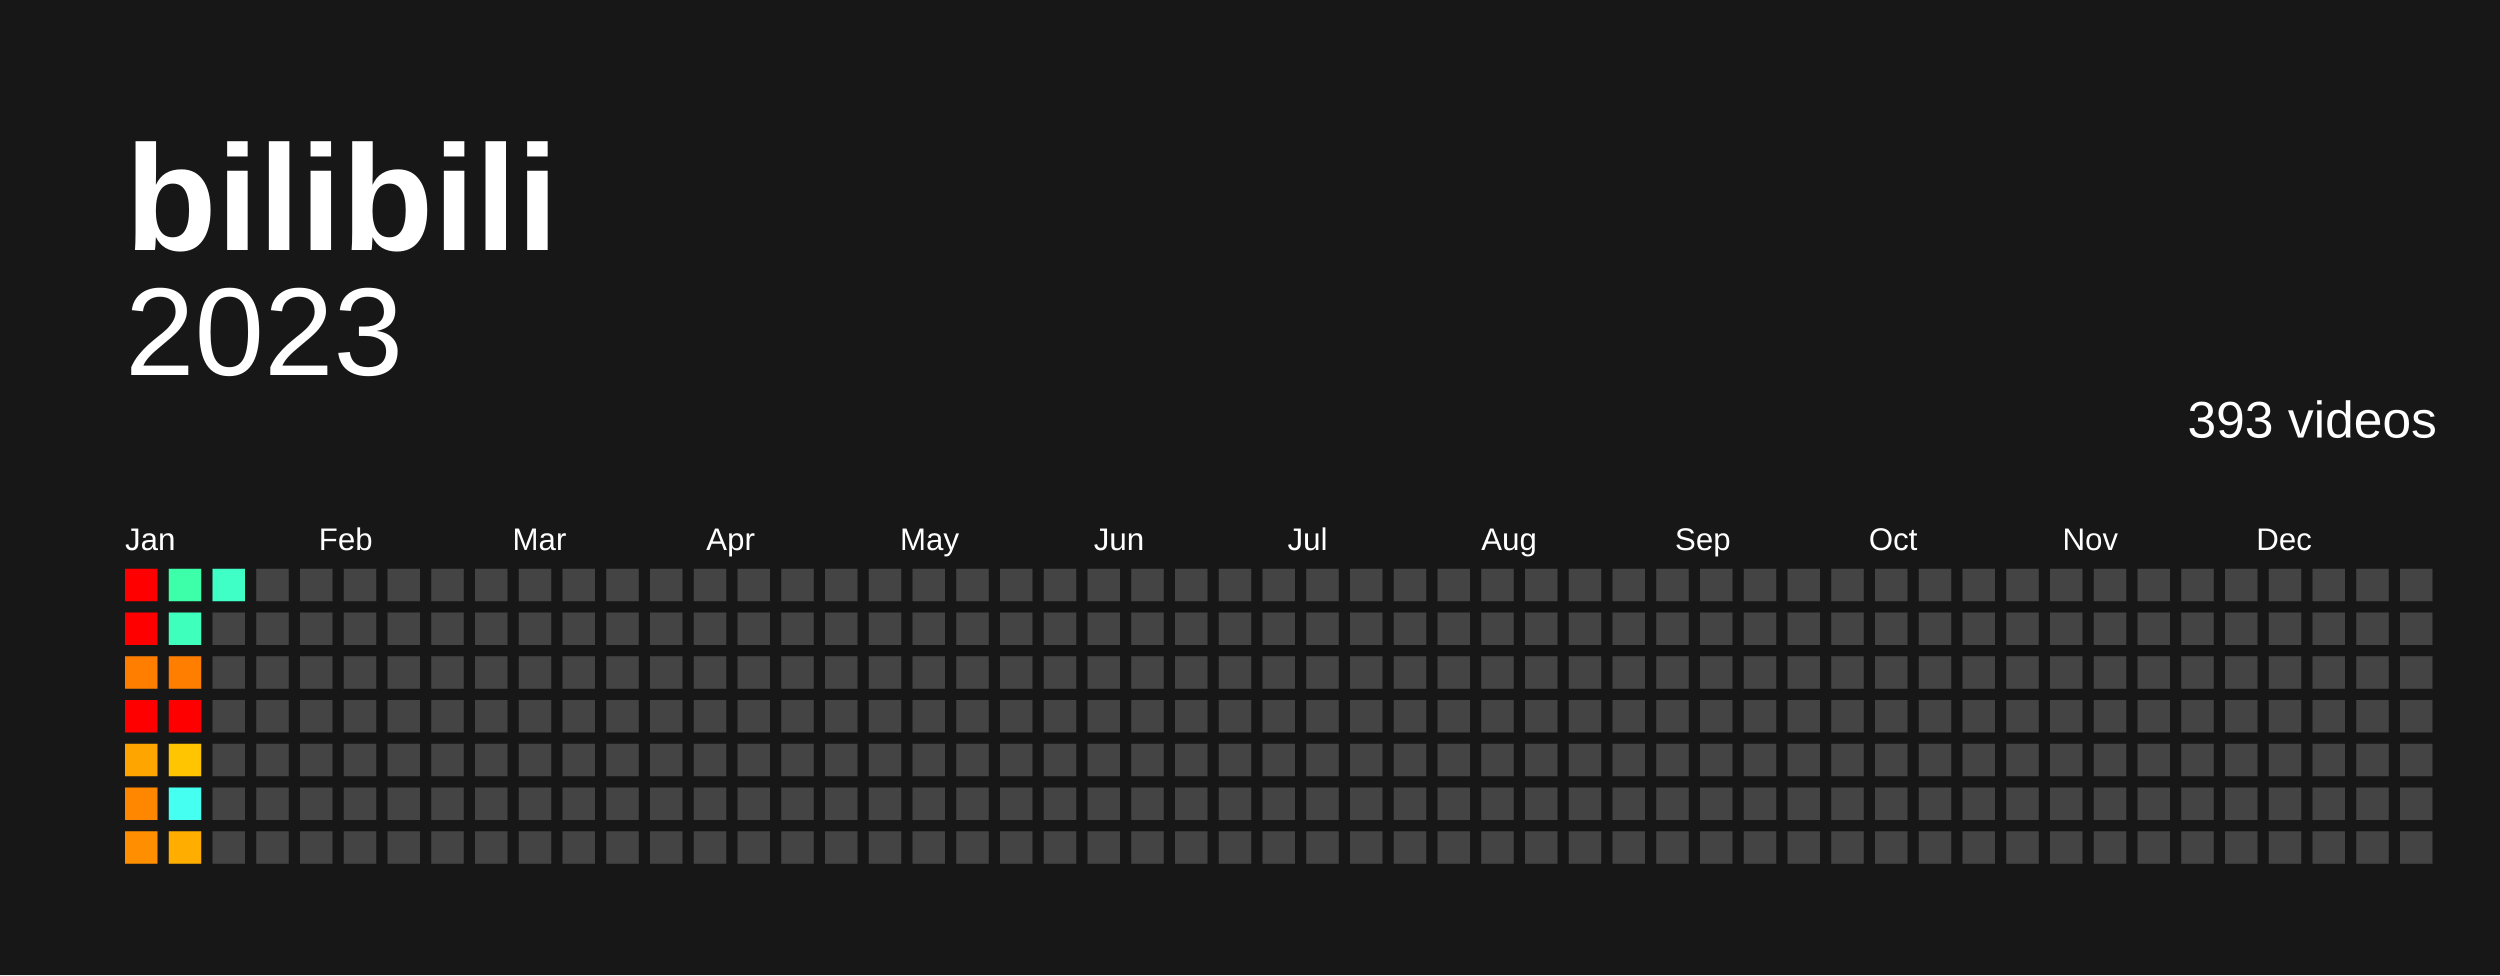
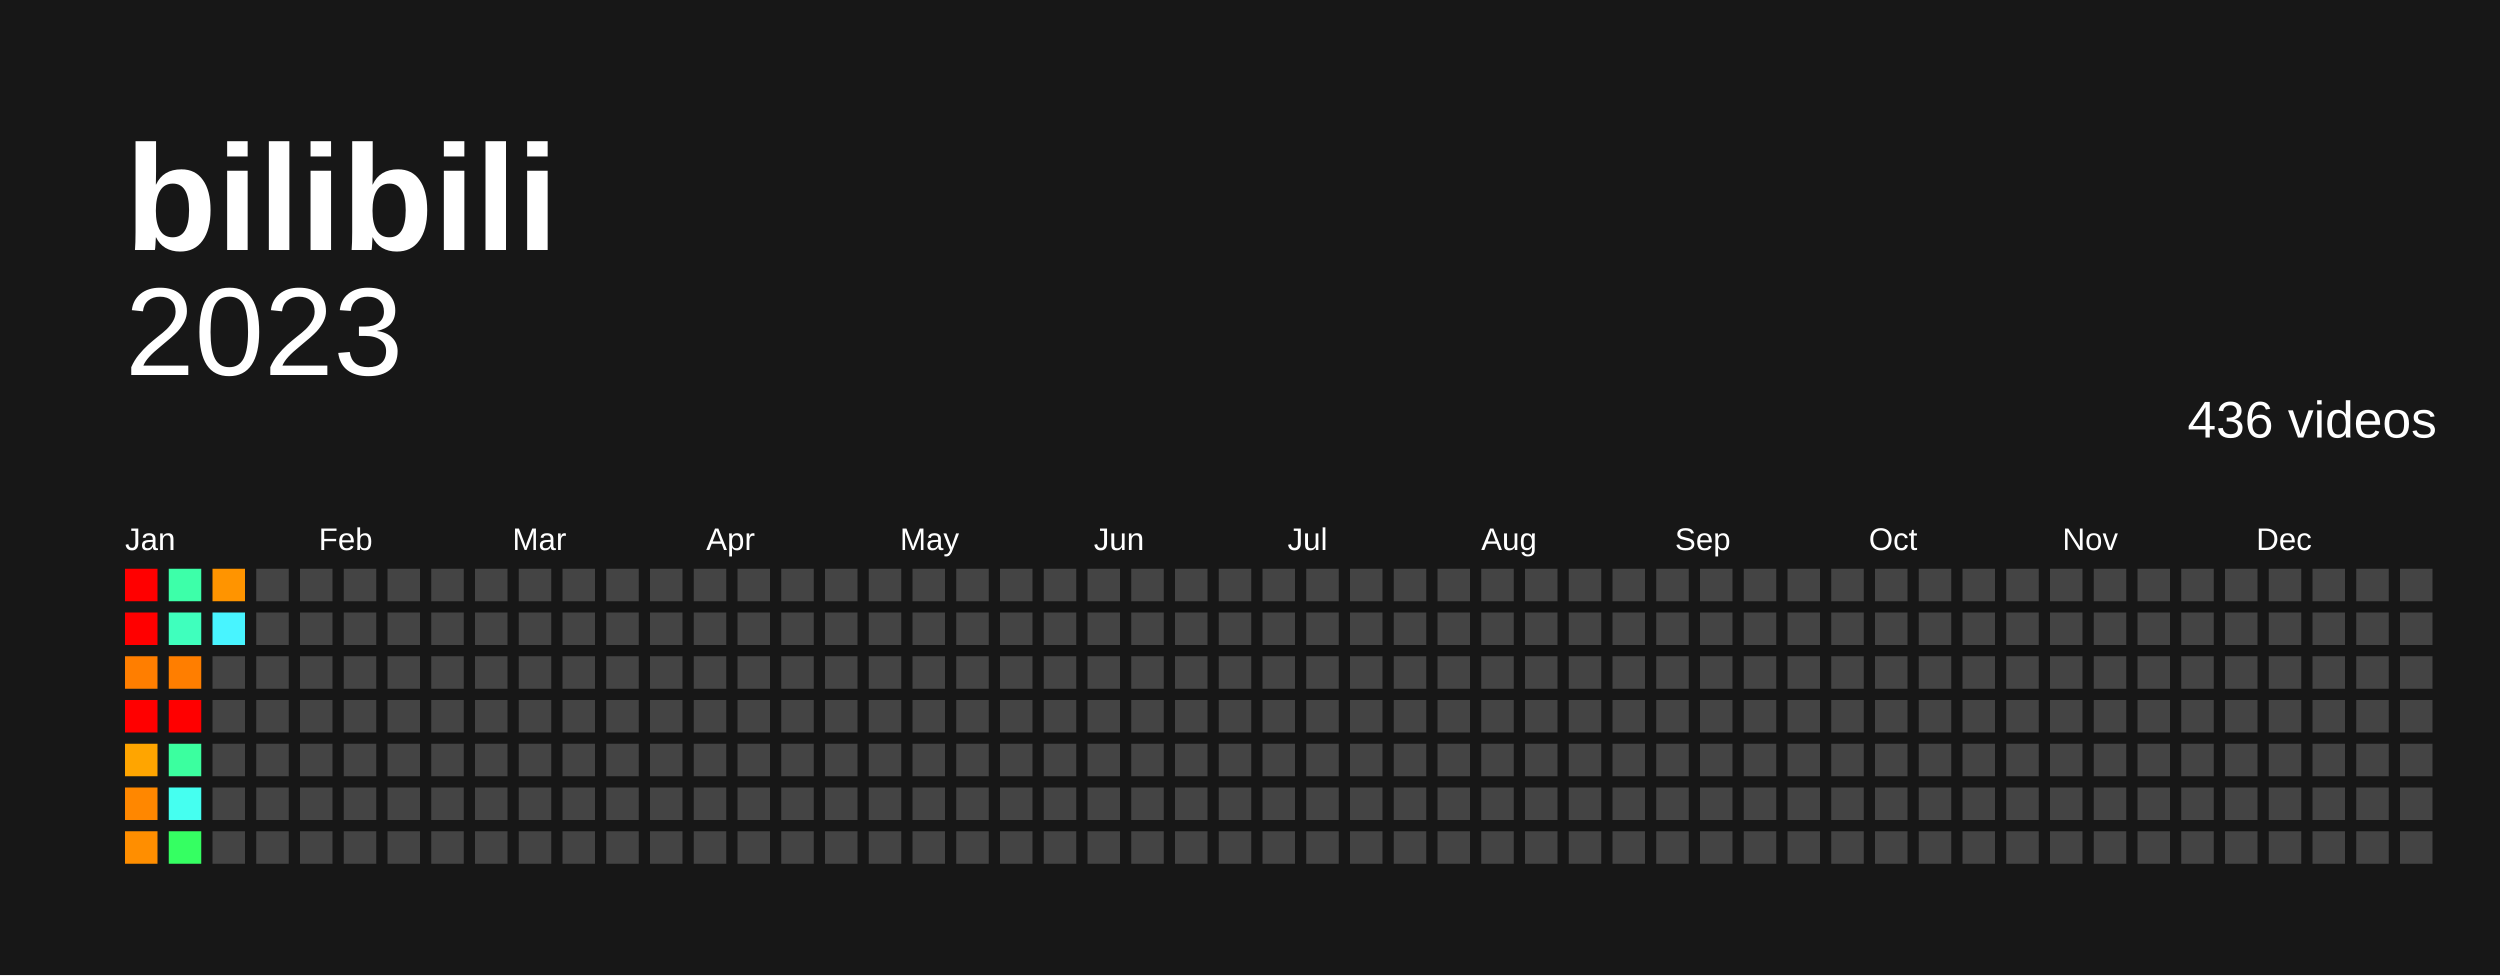
<svg xmlns="http://www.w3.org/2000/svg" baseProfile="full" height="78mm" version="1.1" viewBox="0,0,200,78" width="200mm">
  <defs />
  <rect fill="#171717" height="78" width="200" x="0" y="0" />
  <text fill="#FFFFFF" style="font-size:12px; font-family:Arial; font-weight:bold;" x="10" y="20">bilibili</text>
  <text alignment-baseline="hanging" fill="#FFFFFF" style="font-size:10.0px; font-family:Arial;" x="10" y="30">2023</text>
-   <text alignment-baseline="hanging" fill="#FFFFFF" style="font-size:4.125px; font-family:Arial;" x="175" y="35">393 videos</text>
+   <text alignment-baseline="hanging" fill="#FFFFFF" style="font-size:4.125px; font-family:Arial;" x="175" y="35">436 videos</text>
  <text fill="#FFFFFF" style="font-size:2.5px; font-family:Arial" x="10.0" y="44">Jan</text>
  <text fill="#FFFFFF" style="font-size:2.5px; font-family:Arial" x="25.5" y="44">Feb</text>
  <text fill="#FFFFFF" style="font-size:2.5px; font-family:Arial" x="41.0" y="44">Mar</text>
  <text fill="#FFFFFF" style="font-size:2.5px; font-family:Arial" x="56.5" y="44">Apr</text>
  <text fill="#FFFFFF" style="font-size:2.5px; font-family:Arial" x="72.0" y="44">May</text>
  <text fill="#FFFFFF" style="font-size:2.5px; font-family:Arial" x="87.5" y="44">Jun</text>
  <text fill="#FFFFFF" style="font-size:2.5px; font-family:Arial" x="103.0" y="44">Jul</text>
  <text fill="#FFFFFF" style="font-size:2.5px; font-family:Arial" x="118.5" y="44">Aug</text>
  <text fill="#FFFFFF" style="font-size:2.5px; font-family:Arial" x="134.0" y="44">Sep</text>
  <text fill="#FFFFFF" style="font-size:2.5px; font-family:Arial" x="149.5" y="44">Oct</text>
  <text fill="#FFFFFF" style="font-size:2.5px; font-family:Arial" x="165.0" y="44">Nov</text>
  <text fill="#FFFFFF" style="font-size:2.5px; font-family:Arial" x="180.5" y="44">Dec</text>
  <rect fill="red" height="2.6" width="2.6" x="10.0" y="45.5" />
  <rect fill="red" height="2.6" width="2.6" x="10.0" y="49.0" />
  <rect fill="#ff7e00" height="2.6" width="2.6" x="10.0" y="52.5" />
  <rect fill="red" height="2.6" width="2.6" x="10.0" y="56.0" />
  <rect fill="#ffa500" height="2.6" width="2.6" x="10.0" y="59.5" />
  <rect fill="#ff8700" height="2.6" width="2.6" x="10.0" y="63.0" />
  <rect fill="#ff8e00" height="2.6" width="2.6" x="10.0" y="66.5" />
  <rect fill="#3dffa9" height="2.6" width="2.6" x="13.5" y="45.5" />
  <rect fill="#3fffbd" height="2.6" width="2.6" x="13.5" y="49.0" />
  <rect fill="#ff7e00" height="2.6" width="2.6" x="13.5" y="52.5" />
  <rect fill="red" height="2.6" width="2.6" x="13.5" y="56.0" />
-   <rect fill="#ffc500" height="2.6" width="2.6" x="13.5" y="59.5" />
+   <rect fill="#3bff9f" height="2.6" width="2.6" x="13.5" y="59.5" />
  <rect fill="#45fff0" height="2.6" width="2.6" x="13.5" y="63.0" />
-   <rect fill="#ffae00" height="2.6" width="2.6" x="13.5" y="66.5" />
-   <rect fill="#40ffc6" height="2.6" width="2.6" x="17.0" y="45.5" />
-   <rect fill="#444444" height="2.6" width="2.6" x="17.0" y="49.0" />
+   <rect fill="#35ff62" height="2.6" width="2.6" x="13.5" y="66.5" />
+   <rect fill="#ff9400" height="2.6" width="2.6" x="17.0" y="45.5" />
+   <rect fill="#48f4ff" height="2.6" width="2.6" x="17.0" y="49.0" />
  <rect fill="#444444" height="2.6" width="2.6" x="17.0" y="52.5" />
  <rect fill="#444444" height="2.6" width="2.6" x="17.0" y="56.0" />
  <rect fill="#444444" height="2.6" width="2.6" x="17.0" y="59.5" />
  <rect fill="#444444" height="2.6" width="2.6" x="17.0" y="63.0" />
  <rect fill="#444444" height="2.6" width="2.6" x="17.0" y="66.5" />
  <rect fill="#444444" height="2.6" width="2.6" x="20.5" y="45.5" />
  <rect fill="#444444" height="2.6" width="2.6" x="20.5" y="49.0" />
  <rect fill="#444444" height="2.6" width="2.6" x="20.5" y="52.5" />
  <rect fill="#444444" height="2.6" width="2.6" x="20.5" y="56.0" />
  <rect fill="#444444" height="2.6" width="2.6" x="20.5" y="59.5" />
  <rect fill="#444444" height="2.6" width="2.6" x="20.5" y="63.0" />
  <rect fill="#444444" height="2.6" width="2.6" x="20.5" y="66.5" />
  <rect fill="#444444" height="2.6" width="2.6" x="24.0" y="45.5" />
  <rect fill="#444444" height="2.6" width="2.6" x="24.0" y="49.0" />
  <rect fill="#444444" height="2.6" width="2.6" x="24.0" y="52.5" />
  <rect fill="#444444" height="2.6" width="2.6" x="24.0" y="56.0" />
  <rect fill="#444444" height="2.6" width="2.6" x="24.0" y="59.5" />
  <rect fill="#444444" height="2.6" width="2.6" x="24.0" y="63.0" />
  <rect fill="#444444" height="2.6" width="2.6" x="24.0" y="66.5" />
  <rect fill="#444444" height="2.6" width="2.6" x="27.5" y="45.5" />
  <rect fill="#444444" height="2.6" width="2.6" x="27.5" y="49.0" />
  <rect fill="#444444" height="2.6" width="2.6" x="27.5" y="52.5" />
  <rect fill="#444444" height="2.6" width="2.6" x="27.5" y="56.0" />
  <rect fill="#444444" height="2.6" width="2.6" x="27.5" y="59.5" />
  <rect fill="#444444" height="2.6" width="2.6" x="27.5" y="63.0" />
  <rect fill="#444444" height="2.6" width="2.6" x="27.5" y="66.5" />
  <rect fill="#444444" height="2.6" width="2.6" x="31.0" y="45.5" />
  <rect fill="#444444" height="2.6" width="2.6" x="31.0" y="49.0" />
  <rect fill="#444444" height="2.6" width="2.6" x="31.0" y="52.5" />
  <rect fill="#444444" height="2.6" width="2.6" x="31.0" y="56.0" />
  <rect fill="#444444" height="2.6" width="2.6" x="31.0" y="59.5" />
  <rect fill="#444444" height="2.6" width="2.6" x="31.0" y="63.0" />
  <rect fill="#444444" height="2.6" width="2.6" x="31.0" y="66.5" />
  <rect fill="#444444" height="2.6" width="2.6" x="34.5" y="45.5" />
  <rect fill="#444444" height="2.6" width="2.6" x="34.5" y="49.0" />
  <rect fill="#444444" height="2.6" width="2.6" x="34.5" y="52.5" />
  <rect fill="#444444" height="2.6" width="2.6" x="34.5" y="56.0" />
  <rect fill="#444444" height="2.6" width="2.6" x="34.5" y="59.5" />
  <rect fill="#444444" height="2.6" width="2.6" x="34.5" y="63.0" />
  <rect fill="#444444" height="2.6" width="2.6" x="34.5" y="66.5" />
  <rect fill="#444444" height="2.6" width="2.6" x="38.0" y="45.5" />
  <rect fill="#444444" height="2.6" width="2.6" x="38.0" y="49.0" />
  <rect fill="#444444" height="2.6" width="2.6" x="38.0" y="52.5" />
  <rect fill="#444444" height="2.6" width="2.6" x="38.0" y="56.0" />
  <rect fill="#444444" height="2.6" width="2.6" x="38.0" y="59.5" />
  <rect fill="#444444" height="2.6" width="2.6" x="38.0" y="63.0" />
  <rect fill="#444444" height="2.6" width="2.6" x="38.0" y="66.5" />
  <rect fill="#444444" height="2.6" width="2.6" x="41.5" y="45.5" />
  <rect fill="#444444" height="2.6" width="2.6" x="41.5" y="49.0" />
  <rect fill="#444444" height="2.6" width="2.6" x="41.5" y="52.5" />
  <rect fill="#444444" height="2.6" width="2.6" x="41.5" y="56.0" />
  <rect fill="#444444" height="2.6" width="2.6" x="41.5" y="59.5" />
  <rect fill="#444444" height="2.6" width="2.6" x="41.5" y="63.0" />
  <rect fill="#444444" height="2.6" width="2.6" x="41.5" y="66.5" />
  <rect fill="#444444" height="2.6" width="2.6" x="45.0" y="45.5" />
  <rect fill="#444444" height="2.6" width="2.6" x="45.0" y="49.0" />
  <rect fill="#444444" height="2.6" width="2.6" x="45.0" y="52.5" />
  <rect fill="#444444" height="2.6" width="2.6" x="45.0" y="56.0" />
  <rect fill="#444444" height="2.6" width="2.6" x="45.0" y="59.5" />
  <rect fill="#444444" height="2.6" width="2.6" x="45.0" y="63.0" />
  <rect fill="#444444" height="2.6" width="2.6" x="45.0" y="66.5" />
  <rect fill="#444444" height="2.6" width="2.6" x="48.5" y="45.5" />
  <rect fill="#444444" height="2.6" width="2.6" x="48.5" y="49.0" />
  <rect fill="#444444" height="2.6" width="2.6" x="48.5" y="52.5" />
  <rect fill="#444444" height="2.6" width="2.6" x="48.5" y="56.0" />
  <rect fill="#444444" height="2.6" width="2.6" x="48.5" y="59.5" />
  <rect fill="#444444" height="2.6" width="2.6" x="48.5" y="63.0" />
  <rect fill="#444444" height="2.6" width="2.6" x="48.5" y="66.5" />
  <rect fill="#444444" height="2.6" width="2.6" x="52.0" y="45.5" />
  <rect fill="#444444" height="2.6" width="2.6" x="52.0" y="49.0" />
  <rect fill="#444444" height="2.6" width="2.6" x="52.0" y="52.5" />
  <rect fill="#444444" height="2.6" width="2.6" x="52.0" y="56.0" />
  <rect fill="#444444" height="2.6" width="2.6" x="52.0" y="59.5" />
  <rect fill="#444444" height="2.6" width="2.6" x="52.0" y="63.0" />
  <rect fill="#444444" height="2.6" width="2.6" x="52.0" y="66.5" />
  <rect fill="#444444" height="2.6" width="2.6" x="55.5" y="45.5" />
  <rect fill="#444444" height="2.6" width="2.6" x="55.5" y="49.0" />
  <rect fill="#444444" height="2.6" width="2.6" x="55.5" y="52.5" />
  <rect fill="#444444" height="2.6" width="2.6" x="55.5" y="56.0" />
  <rect fill="#444444" height="2.6" width="2.6" x="55.5" y="59.5" />
  <rect fill="#444444" height="2.6" width="2.6" x="55.5" y="63.0" />
  <rect fill="#444444" height="2.6" width="2.6" x="55.5" y="66.5" />
  <rect fill="#444444" height="2.6" width="2.6" x="59.0" y="45.5" />
  <rect fill="#444444" height="2.6" width="2.6" x="59.0" y="49.0" />
  <rect fill="#444444" height="2.6" width="2.6" x="59.0" y="52.5" />
  <rect fill="#444444" height="2.6" width="2.6" x="59.0" y="56.0" />
  <rect fill="#444444" height="2.6" width="2.6" x="59.0" y="59.5" />
  <rect fill="#444444" height="2.6" width="2.6" x="59.0" y="63.0" />
  <rect fill="#444444" height="2.6" width="2.6" x="59.0" y="66.5" />
  <rect fill="#444444" height="2.6" width="2.6" x="62.5" y="45.5" />
  <rect fill="#444444" height="2.6" width="2.6" x="62.5" y="49.0" />
  <rect fill="#444444" height="2.6" width="2.6" x="62.5" y="52.5" />
  <rect fill="#444444" height="2.6" width="2.6" x="62.5" y="56.0" />
  <rect fill="#444444" height="2.6" width="2.6" x="62.5" y="59.5" />
  <rect fill="#444444" height="2.6" width="2.6" x="62.5" y="63.0" />
  <rect fill="#444444" height="2.6" width="2.6" x="62.5" y="66.5" />
  <rect fill="#444444" height="2.6" width="2.6" x="66.0" y="45.5" />
  <rect fill="#444444" height="2.6" width="2.6" x="66.0" y="49.0" />
  <rect fill="#444444" height="2.6" width="2.6" x="66.0" y="52.5" />
  <rect fill="#444444" height="2.6" width="2.6" x="66.0" y="56.0" />
  <rect fill="#444444" height="2.6" width="2.6" x="66.0" y="59.5" />
  <rect fill="#444444" height="2.6" width="2.6" x="66.0" y="63.0" />
  <rect fill="#444444" height="2.6" width="2.6" x="66.0" y="66.5" />
  <rect fill="#444444" height="2.6" width="2.6" x="69.5" y="45.5" />
  <rect fill="#444444" height="2.6" width="2.6" x="69.5" y="49.0" />
  <rect fill="#444444" height="2.6" width="2.6" x="69.5" y="52.5" />
  <rect fill="#444444" height="2.6" width="2.6" x="69.5" y="56.0" />
  <rect fill="#444444" height="2.6" width="2.6" x="69.5" y="59.5" />
  <rect fill="#444444" height="2.6" width="2.6" x="69.5" y="63.0" />
  <rect fill="#444444" height="2.6" width="2.6" x="69.5" y="66.5" />
  <rect fill="#444444" height="2.6" width="2.6" x="73.0" y="45.5" />
  <rect fill="#444444" height="2.6" width="2.6" x="73.0" y="49.0" />
  <rect fill="#444444" height="2.6" width="2.6" x="73.0" y="52.5" />
  <rect fill="#444444" height="2.6" width="2.6" x="73.0" y="56.0" />
  <rect fill="#444444" height="2.6" width="2.6" x="73.0" y="59.5" />
  <rect fill="#444444" height="2.6" width="2.6" x="73.0" y="63.0" />
  <rect fill="#444444" height="2.6" width="2.6" x="73.0" y="66.5" />
  <rect fill="#444444" height="2.6" width="2.6" x="76.5" y="45.5" />
  <rect fill="#444444" height="2.6" width="2.6" x="76.5" y="49.0" />
  <rect fill="#444444" height="2.6" width="2.6" x="76.5" y="52.5" />
  <rect fill="#444444" height="2.6" width="2.6" x="76.5" y="56.0" />
  <rect fill="#444444" height="2.6" width="2.6" x="76.5" y="59.5" />
  <rect fill="#444444" height="2.6" width="2.6" x="76.5" y="63.0" />
  <rect fill="#444444" height="2.6" width="2.6" x="76.5" y="66.5" />
  <rect fill="#444444" height="2.6" width="2.6" x="80.0" y="45.5" />
  <rect fill="#444444" height="2.6" width="2.6" x="80.0" y="49.0" />
  <rect fill="#444444" height="2.6" width="2.6" x="80.0" y="52.5" />
  <rect fill="#444444" height="2.6" width="2.6" x="80.0" y="56.0" />
  <rect fill="#444444" height="2.6" width="2.6" x="80.0" y="59.5" />
  <rect fill="#444444" height="2.6" width="2.6" x="80.0" y="63.0" />
  <rect fill="#444444" height="2.6" width="2.6" x="80.0" y="66.5" />
  <rect fill="#444444" height="2.6" width="2.6" x="83.5" y="45.5" />
  <rect fill="#444444" height="2.6" width="2.6" x="83.5" y="49.0" />
  <rect fill="#444444" height="2.6" width="2.6" x="83.5" y="52.5" />
  <rect fill="#444444" height="2.6" width="2.6" x="83.5" y="56.0" />
  <rect fill="#444444" height="2.6" width="2.6" x="83.5" y="59.5" />
  <rect fill="#444444" height="2.6" width="2.6" x="83.5" y="63.0" />
  <rect fill="#444444" height="2.6" width="2.6" x="83.5" y="66.5" />
  <rect fill="#444444" height="2.6" width="2.6" x="87.0" y="45.5" />
  <rect fill="#444444" height="2.6" width="2.6" x="87.0" y="49.0" />
  <rect fill="#444444" height="2.6" width="2.6" x="87.0" y="52.5" />
  <rect fill="#444444" height="2.6" width="2.6" x="87.0" y="56.0" />
  <rect fill="#444444" height="2.6" width="2.6" x="87.0" y="59.5" />
  <rect fill="#444444" height="2.6" width="2.6" x="87.0" y="63.0" />
  <rect fill="#444444" height="2.6" width="2.6" x="87.0" y="66.5" />
  <rect fill="#444444" height="2.6" width="2.6" x="90.5" y="45.5" />
  <rect fill="#444444" height="2.6" width="2.6" x="90.5" y="49.0" />
  <rect fill="#444444" height="2.6" width="2.6" x="90.5" y="52.5" />
  <rect fill="#444444" height="2.6" width="2.6" x="90.5" y="56.0" />
  <rect fill="#444444" height="2.6" width="2.6" x="90.5" y="59.5" />
  <rect fill="#444444" height="2.6" width="2.6" x="90.5" y="63.0" />
  <rect fill="#444444" height="2.6" width="2.6" x="90.5" y="66.5" />
  <rect fill="#444444" height="2.6" width="2.6" x="94.0" y="45.5" />
  <rect fill="#444444" height="2.6" width="2.6" x="94.0" y="49.0" />
  <rect fill="#444444" height="2.6" width="2.6" x="94.0" y="52.5" />
  <rect fill="#444444" height="2.6" width="2.6" x="94.0" y="56.0" />
  <rect fill="#444444" height="2.6" width="2.6" x="94.0" y="59.5" />
  <rect fill="#444444" height="2.6" width="2.6" x="94.0" y="63.0" />
  <rect fill="#444444" height="2.6" width="2.6" x="94.0" y="66.5" />
  <rect fill="#444444" height="2.6" width="2.6" x="97.5" y="45.5" />
  <rect fill="#444444" height="2.6" width="2.6" x="97.5" y="49.0" />
  <rect fill="#444444" height="2.6" width="2.6" x="97.5" y="52.5" />
  <rect fill="#444444" height="2.6" width="2.6" x="97.5" y="56.0" />
  <rect fill="#444444" height="2.6" width="2.6" x="97.5" y="59.5" />
  <rect fill="#444444" height="2.6" width="2.6" x="97.5" y="63.0" />
  <rect fill="#444444" height="2.6" width="2.6" x="97.5" y="66.5" />
  <rect fill="#444444" height="2.6" width="2.6" x="101.0" y="45.5" />
  <rect fill="#444444" height="2.6" width="2.6" x="101.0" y="49.0" />
  <rect fill="#444444" height="2.6" width="2.6" x="101.0" y="52.5" />
  <rect fill="#444444" height="2.6" width="2.6" x="101.0" y="56.0" />
  <rect fill="#444444" height="2.6" width="2.6" x="101.0" y="59.5" />
  <rect fill="#444444" height="2.6" width="2.6" x="101.0" y="63.0" />
  <rect fill="#444444" height="2.6" width="2.6" x="101.0" y="66.5" />
  <rect fill="#444444" height="2.6" width="2.6" x="104.5" y="45.5" />
  <rect fill="#444444" height="2.6" width="2.6" x="104.5" y="49.0" />
  <rect fill="#444444" height="2.6" width="2.6" x="104.5" y="52.5" />
  <rect fill="#444444" height="2.6" width="2.6" x="104.5" y="56.0" />
  <rect fill="#444444" height="2.6" width="2.6" x="104.5" y="59.5" />
  <rect fill="#444444" height="2.6" width="2.6" x="104.5" y="63.0" />
  <rect fill="#444444" height="2.6" width="2.6" x="104.5" y="66.5" />
  <rect fill="#444444" height="2.6" width="2.6" x="108.0" y="45.5" />
  <rect fill="#444444" height="2.6" width="2.6" x="108.0" y="49.0" />
  <rect fill="#444444" height="2.6" width="2.6" x="108.0" y="52.5" />
  <rect fill="#444444" height="2.6" width="2.6" x="108.0" y="56.0" />
  <rect fill="#444444" height="2.6" width="2.6" x="108.0" y="59.5" />
  <rect fill="#444444" height="2.6" width="2.6" x="108.0" y="63.0" />
  <rect fill="#444444" height="2.6" width="2.6" x="108.0" y="66.5" />
  <rect fill="#444444" height="2.6" width="2.6" x="111.5" y="45.5" />
  <rect fill="#444444" height="2.6" width="2.6" x="111.5" y="49.0" />
  <rect fill="#444444" height="2.6" width="2.6" x="111.5" y="52.5" />
  <rect fill="#444444" height="2.6" width="2.6" x="111.5" y="56.0" />
  <rect fill="#444444" height="2.6" width="2.6" x="111.5" y="59.5" />
  <rect fill="#444444" height="2.6" width="2.6" x="111.5" y="63.0" />
  <rect fill="#444444" height="2.6" width="2.6" x="111.5" y="66.5" />
  <rect fill="#444444" height="2.6" width="2.6" x="115.0" y="45.5" />
  <rect fill="#444444" height="2.6" width="2.6" x="115.0" y="49.0" />
  <rect fill="#444444" height="2.6" width="2.6" x="115.0" y="52.5" />
  <rect fill="#444444" height="2.6" width="2.6" x="115.0" y="56.0" />
  <rect fill="#444444" height="2.6" width="2.6" x="115.0" y="59.5" />
  <rect fill="#444444" height="2.6" width="2.6" x="115.0" y="63.0" />
  <rect fill="#444444" height="2.6" width="2.6" x="115.0" y="66.5" />
  <rect fill="#444444" height="2.6" width="2.6" x="118.5" y="45.5" />
  <rect fill="#444444" height="2.6" width="2.6" x="118.5" y="49.0" />
  <rect fill="#444444" height="2.6" width="2.6" x="118.5" y="52.5" />
  <rect fill="#444444" height="2.6" width="2.6" x="118.5" y="56.0" />
  <rect fill="#444444" height="2.6" width="2.6" x="118.5" y="59.5" />
  <rect fill="#444444" height="2.6" width="2.6" x="118.5" y="63.0" />
  <rect fill="#444444" height="2.6" width="2.6" x="118.5" y="66.5" />
  <rect fill="#444444" height="2.6" width="2.6" x="122.0" y="45.5" />
  <rect fill="#444444" height="2.6" width="2.6" x="122.0" y="49.0" />
  <rect fill="#444444" height="2.6" width="2.6" x="122.0" y="52.5" />
  <rect fill="#444444" height="2.6" width="2.6" x="122.0" y="56.0" />
  <rect fill="#444444" height="2.6" width="2.6" x="122.0" y="59.5" />
  <rect fill="#444444" height="2.6" width="2.6" x="122.0" y="63.0" />
  <rect fill="#444444" height="2.6" width="2.6" x="122.0" y="66.5" />
  <rect fill="#444444" height="2.6" width="2.6" x="125.5" y="45.5" />
  <rect fill="#444444" height="2.6" width="2.6" x="125.5" y="49.0" />
  <rect fill="#444444" height="2.6" width="2.6" x="125.5" y="52.5" />
  <rect fill="#444444" height="2.6" width="2.6" x="125.5" y="56.0" />
  <rect fill="#444444" height="2.6" width="2.6" x="125.5" y="59.5" />
  <rect fill="#444444" height="2.6" width="2.6" x="125.5" y="63.0" />
  <rect fill="#444444" height="2.6" width="2.6" x="125.5" y="66.5" />
  <rect fill="#444444" height="2.6" width="2.6" x="129.0" y="45.5" />
  <rect fill="#444444" height="2.6" width="2.6" x="129.0" y="49.0" />
  <rect fill="#444444" height="2.6" width="2.6" x="129.0" y="52.5" />
  <rect fill="#444444" height="2.6" width="2.6" x="129.0" y="56.0" />
  <rect fill="#444444" height="2.6" width="2.6" x="129.0" y="59.5" />
  <rect fill="#444444" height="2.6" width="2.6" x="129.0" y="63.0" />
  <rect fill="#444444" height="2.6" width="2.6" x="129.0" y="66.5" />
  <rect fill="#444444" height="2.6" width="2.6" x="132.5" y="45.5" />
  <rect fill="#444444" height="2.6" width="2.6" x="132.5" y="49.0" />
  <rect fill="#444444" height="2.6" width="2.6" x="132.5" y="52.5" />
  <rect fill="#444444" height="2.6" width="2.6" x="132.5" y="56.0" />
  <rect fill="#444444" height="2.6" width="2.6" x="132.5" y="59.5" />
  <rect fill="#444444" height="2.6" width="2.6" x="132.5" y="63.0" />
  <rect fill="#444444" height="2.6" width="2.6" x="132.5" y="66.5" />
  <rect fill="#444444" height="2.6" width="2.6" x="136.0" y="45.5" />
  <rect fill="#444444" height="2.6" width="2.6" x="136.0" y="49.0" />
  <rect fill="#444444" height="2.6" width="2.6" x="136.0" y="52.5" />
  <rect fill="#444444" height="2.6" width="2.6" x="136.0" y="56.0" />
  <rect fill="#444444" height="2.6" width="2.6" x="136.0" y="59.5" />
  <rect fill="#444444" height="2.6" width="2.6" x="136.0" y="63.0" />
  <rect fill="#444444" height="2.6" width="2.6" x="136.0" y="66.5" />
  <rect fill="#444444" height="2.6" width="2.6" x="139.5" y="45.5" />
  <rect fill="#444444" height="2.6" width="2.6" x="139.5" y="49.0" />
  <rect fill="#444444" height="2.6" width="2.6" x="139.5" y="52.5" />
  <rect fill="#444444" height="2.6" width="2.6" x="139.5" y="56.0" />
  <rect fill="#444444" height="2.6" width="2.6" x="139.5" y="59.5" />
  <rect fill="#444444" height="2.6" width="2.6" x="139.5" y="63.0" />
  <rect fill="#444444" height="2.6" width="2.6" x="139.5" y="66.5" />
  <rect fill="#444444" height="2.6" width="2.6" x="143.0" y="45.5" />
  <rect fill="#444444" height="2.6" width="2.6" x="143.0" y="49.0" />
  <rect fill="#444444" height="2.6" width="2.6" x="143.0" y="52.5" />
  <rect fill="#444444" height="2.6" width="2.6" x="143.0" y="56.0" />
  <rect fill="#444444" height="2.6" width="2.6" x="143.0" y="59.5" />
  <rect fill="#444444" height="2.6" width="2.6" x="143.0" y="63.0" />
  <rect fill="#444444" height="2.6" width="2.6" x="143.0" y="66.5" />
  <rect fill="#444444" height="2.6" width="2.6" x="146.5" y="45.5" />
  <rect fill="#444444" height="2.6" width="2.6" x="146.5" y="49.0" />
  <rect fill="#444444" height="2.6" width="2.6" x="146.5" y="52.5" />
  <rect fill="#444444" height="2.6" width="2.6" x="146.5" y="56.0" />
  <rect fill="#444444" height="2.6" width="2.6" x="146.5" y="59.5" />
  <rect fill="#444444" height="2.6" width="2.6" x="146.5" y="63.0" />
  <rect fill="#444444" height="2.6" width="2.6" x="146.5" y="66.5" />
  <rect fill="#444444" height="2.6" width="2.6" x="150.0" y="45.5" />
  <rect fill="#444444" height="2.6" width="2.6" x="150.0" y="49.0" />
  <rect fill="#444444" height="2.6" width="2.6" x="150.0" y="52.5" />
  <rect fill="#444444" height="2.6" width="2.6" x="150.0" y="56.0" />
  <rect fill="#444444" height="2.6" width="2.6" x="150.0" y="59.5" />
  <rect fill="#444444" height="2.6" width="2.6" x="150.0" y="63.0" />
  <rect fill="#444444" height="2.6" width="2.6" x="150.0" y="66.5" />
  <rect fill="#444444" height="2.6" width="2.6" x="153.5" y="45.5" />
  <rect fill="#444444" height="2.6" width="2.6" x="153.5" y="49.0" />
  <rect fill="#444444" height="2.6" width="2.6" x="153.5" y="52.5" />
  <rect fill="#444444" height="2.6" width="2.6" x="153.5" y="56.0" />
  <rect fill="#444444" height="2.6" width="2.6" x="153.5" y="59.5" />
  <rect fill="#444444" height="2.6" width="2.6" x="153.5" y="63.0" />
  <rect fill="#444444" height="2.6" width="2.6" x="153.5" y="66.5" />
  <rect fill="#444444" height="2.6" width="2.6" x="157.0" y="45.5" />
  <rect fill="#444444" height="2.6" width="2.6" x="157.0" y="49.0" />
  <rect fill="#444444" height="2.6" width="2.6" x="157.0" y="52.5" />
  <rect fill="#444444" height="2.6" width="2.6" x="157.0" y="56.0" />
  <rect fill="#444444" height="2.6" width="2.6" x="157.0" y="59.5" />
  <rect fill="#444444" height="2.6" width="2.6" x="157.0" y="63.0" />
  <rect fill="#444444" height="2.6" width="2.6" x="157.0" y="66.5" />
  <rect fill="#444444" height="2.6" width="2.6" x="160.5" y="45.5" />
  <rect fill="#444444" height="2.6" width="2.6" x="160.5" y="49.0" />
  <rect fill="#444444" height="2.6" width="2.6" x="160.5" y="52.5" />
  <rect fill="#444444" height="2.6" width="2.6" x="160.5" y="56.0" />
  <rect fill="#444444" height="2.6" width="2.6" x="160.5" y="59.5" />
  <rect fill="#444444" height="2.6" width="2.6" x="160.5" y="63.0" />
  <rect fill="#444444" height="2.6" width="2.6" x="160.5" y="66.5" />
  <rect fill="#444444" height="2.6" width="2.6" x="164.0" y="45.5" />
  <rect fill="#444444" height="2.6" width="2.6" x="164.0" y="49.0" />
  <rect fill="#444444" height="2.6" width="2.6" x="164.0" y="52.5" />
  <rect fill="#444444" height="2.6" width="2.6" x="164.0" y="56.0" />
  <rect fill="#444444" height="2.6" width="2.6" x="164.0" y="59.5" />
  <rect fill="#444444" height="2.6" width="2.6" x="164.0" y="63.0" />
  <rect fill="#444444" height="2.6" width="2.6" x="164.0" y="66.5" />
  <rect fill="#444444" height="2.6" width="2.6" x="167.5" y="45.5" />
  <rect fill="#444444" height="2.6" width="2.6" x="167.5" y="49.0" />
  <rect fill="#444444" height="2.6" width="2.6" x="167.5" y="52.5" />
  <rect fill="#444444" height="2.6" width="2.6" x="167.5" y="56.0" />
  <rect fill="#444444" height="2.6" width="2.6" x="167.5" y="59.5" />
  <rect fill="#444444" height="2.6" width="2.6" x="167.5" y="63.0" />
  <rect fill="#444444" height="2.6" width="2.6" x="167.5" y="66.5" />
  <rect fill="#444444" height="2.6" width="2.6" x="171.0" y="45.5" />
  <rect fill="#444444" height="2.6" width="2.6" x="171.0" y="49.0" />
  <rect fill="#444444" height="2.6" width="2.6" x="171.0" y="52.5" />
  <rect fill="#444444" height="2.6" width="2.6" x="171.0" y="56.0" />
  <rect fill="#444444" height="2.6" width="2.6" x="171.0" y="59.5" />
  <rect fill="#444444" height="2.6" width="2.6" x="171.0" y="63.0" />
  <rect fill="#444444" height="2.6" width="2.6" x="171.0" y="66.5" />
  <rect fill="#444444" height="2.6" width="2.6" x="174.5" y="45.5" />
  <rect fill="#444444" height="2.6" width="2.6" x="174.5" y="49.0" />
  <rect fill="#444444" height="2.6" width="2.6" x="174.5" y="52.5" />
  <rect fill="#444444" height="2.6" width="2.6" x="174.5" y="56.0" />
  <rect fill="#444444" height="2.6" width="2.6" x="174.5" y="59.5" />
  <rect fill="#444444" height="2.6" width="2.6" x="174.5" y="63.0" />
  <rect fill="#444444" height="2.6" width="2.6" x="174.5" y="66.5" />
  <rect fill="#444444" height="2.6" width="2.6" x="178.0" y="45.5" />
  <rect fill="#444444" height="2.6" width="2.6" x="178.0" y="49.0" />
  <rect fill="#444444" height="2.6" width="2.6" x="178.0" y="52.5" />
  <rect fill="#444444" height="2.6" width="2.6" x="178.0" y="56.0" />
  <rect fill="#444444" height="2.6" width="2.6" x="178.0" y="59.5" />
  <rect fill="#444444" height="2.6" width="2.6" x="178.0" y="63.0" />
  <rect fill="#444444" height="2.6" width="2.6" x="178.0" y="66.5" />
  <rect fill="#444444" height="2.6" width="2.6" x="181.5" y="45.5" />
  <rect fill="#444444" height="2.6" width="2.6" x="181.5" y="49.0" />
  <rect fill="#444444" height="2.6" width="2.6" x="181.5" y="52.5" />
  <rect fill="#444444" height="2.6" width="2.6" x="181.5" y="56.0" />
  <rect fill="#444444" height="2.6" width="2.6" x="181.5" y="59.5" />
  <rect fill="#444444" height="2.6" width="2.6" x="181.5" y="63.0" />
  <rect fill="#444444" height="2.6" width="2.6" x="181.5" y="66.5" />
  <rect fill="#444444" height="2.6" width="2.6" x="185.0" y="45.5" />
  <rect fill="#444444" height="2.6" width="2.6" x="185.0" y="49.0" />
  <rect fill="#444444" height="2.6" width="2.6" x="185.0" y="52.5" />
  <rect fill="#444444" height="2.6" width="2.6" x="185.0" y="56.0" />
  <rect fill="#444444" height="2.6" width="2.6" x="185.0" y="59.5" />
  <rect fill="#444444" height="2.6" width="2.6" x="185.0" y="63.0" />
  <rect fill="#444444" height="2.6" width="2.6" x="185.0" y="66.5" />
  <rect fill="#444444" height="2.6" width="2.6" x="188.5" y="45.5" />
  <rect fill="#444444" height="2.6" width="2.6" x="188.5" y="49.0" />
  <rect fill="#444444" height="2.6" width="2.6" x="188.5" y="52.5" />
  <rect fill="#444444" height="2.6" width="2.6" x="188.5" y="56.0" />
  <rect fill="#444444" height="2.6" width="2.6" x="188.5" y="59.5" />
  <rect fill="#444444" height="2.6" width="2.6" x="188.5" y="63.0" />
  <rect fill="#444444" height="2.6" width="2.6" x="188.5" y="66.5" />
  <rect fill="#444444" height="2.6" width="2.6" x="192.0" y="45.5" />
  <rect fill="#444444" height="2.6" width="2.6" x="192.0" y="49.0" />
  <rect fill="#444444" height="2.6" width="2.6" x="192.0" y="52.5" />
  <rect fill="#444444" height="2.6" width="2.6" x="192.0" y="56.0" />
  <rect fill="#444444" height="2.6" width="2.6" x="192.0" y="59.5" />
  <rect fill="#444444" height="2.6" width="2.6" x="192.0" y="63.0" />
  <rect fill="#444444" height="2.6" width="2.6" x="192.0" y="66.5" />
</svg>
